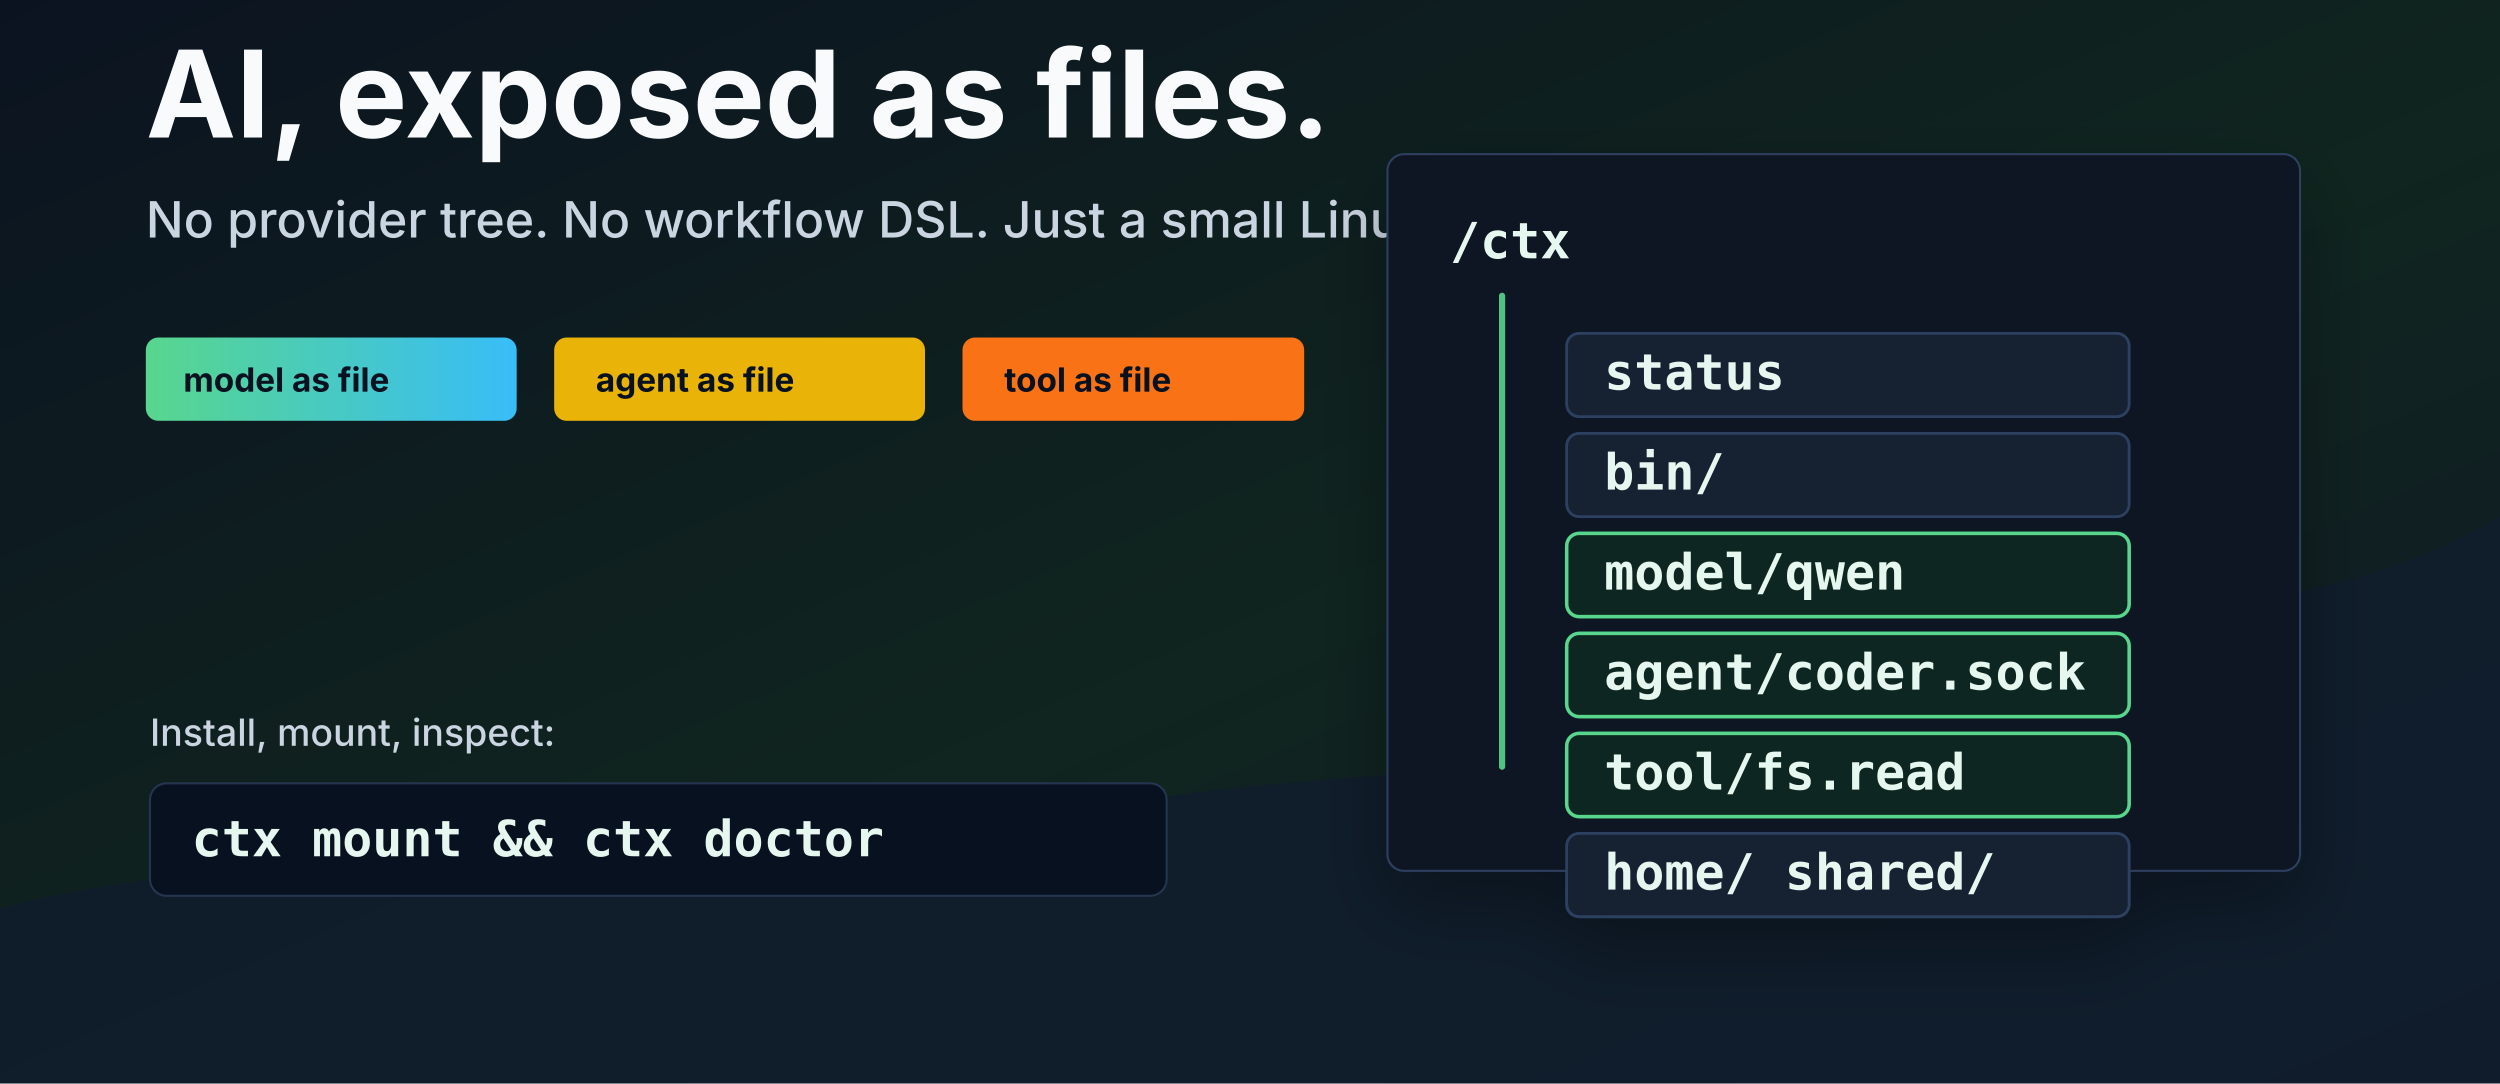
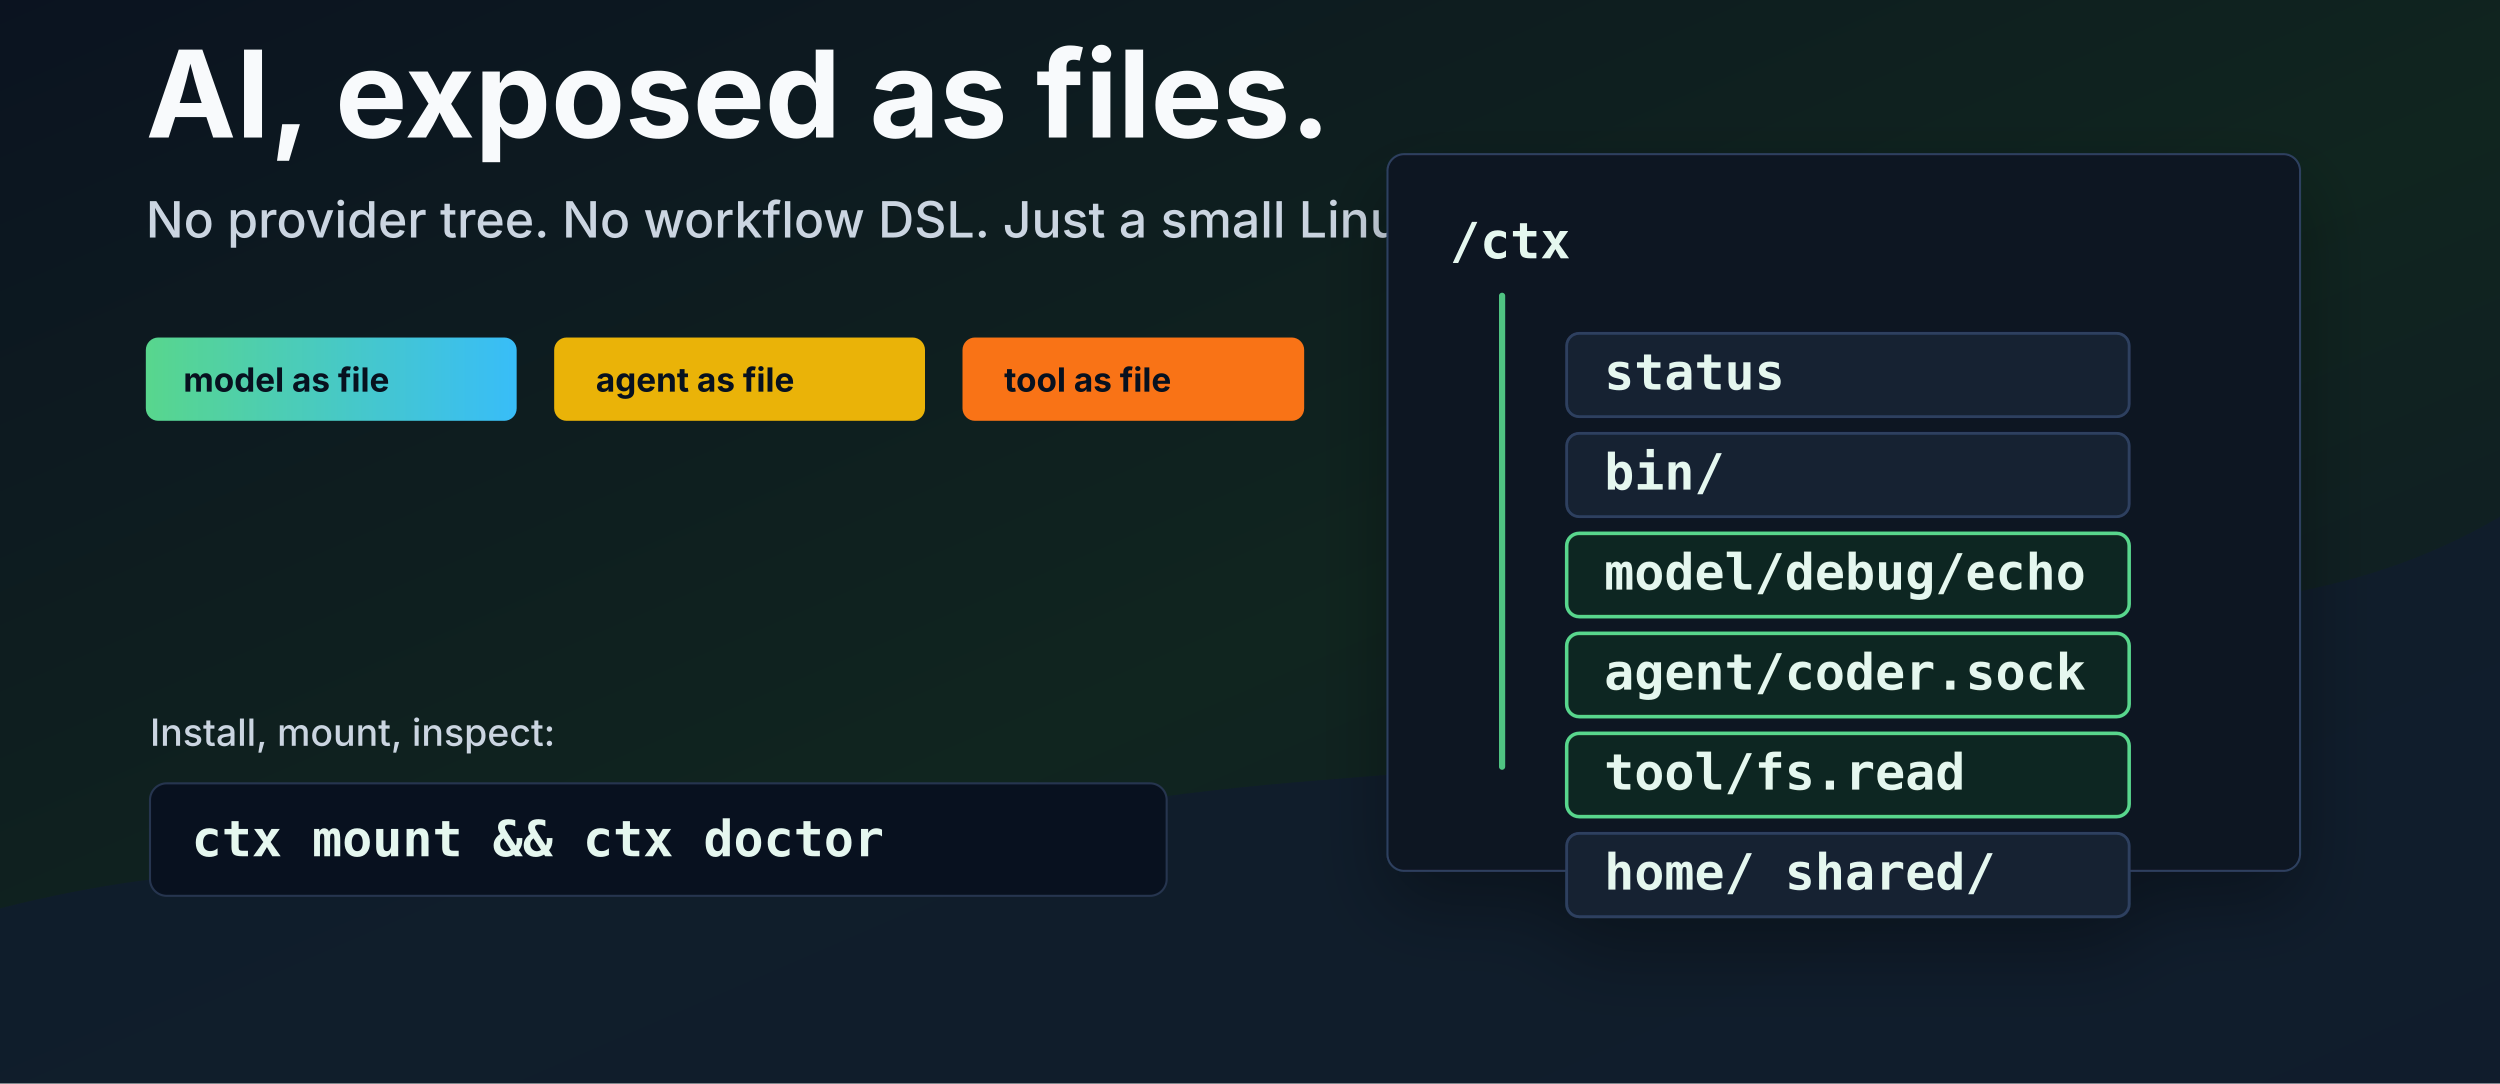
<svg xmlns="http://www.w3.org/2000/svg" width="1200" height="520" viewBox="0 0 1200 520" role="img" aria-labelledby="title desc">
  <defs>
    <linearGradient id="bg" x1="0" x2="1" y1="0" y2="1">
      <stop offset="0" stop-color="#0b1320" />
      <stop offset="0.55" stop-color="#10251f" />
      <stop offset="1" stop-color="#111827" />
    </linearGradient>
    <linearGradient id="accent" x1="0" x2="1">
      <stop offset="0" stop-color="#58d68d" />
      <stop offset="1" stop-color="#38bdf8" />
    </linearGradient>
    <filter id="soft" x="-20%" y="-20%" width="140%" height="140%">
      <feDropShadow dx="0" dy="16" stdDeviation="18" flood-color="#000" flood-opacity="0.32" />
    </filter>
    <style>
      .title{font:700 58px system-ui,-apple-system,Segoe UI,sans-serif;fill:#f8fafc;letter-spacing:0}
      .sub{font:500 24px system-ui,-apple-system,Segoe UI,sans-serif;fill:#cbd5e1;letter-spacing:0}
      .mono{font:600 24px ui-monospace,SFMono-Regular,Menlo,Consolas,monospace;fill:#e5f7ef}
      .small{font:500 18px system-ui,-apple-system,Segoe UI,sans-serif;fill:#cbd5e1}
      .tag{font:700 16px system-ui,-apple-system,Segoe UI,sans-serif;fill:#07111f}
      .node{fill:#142033;stroke:#2d405f;stroke-width:1.4}
      .hot{fill:#102820;stroke:#58d68d;stroke-width:1.7}
      .line{stroke:#58d68d;stroke-width:3;stroke-linecap:round;opacity:.9}
      .muted{fill:#8aa0b8}
    </style>
  </defs>
  <rect width="1200" height="520" fill="url(#bg)" />
  <path d="M0 436 C188 388 280 454 438 408 C612 357 710 389 851 335 C1005 277 1094 310 1200 248 L1200 520 L0 520 Z" fill="#0f1d2c" opacity=".9" />
  <g transform="translate(70 66)">
    <text class="title" x="0" y="0">AI, exposed as files.</text>
    <text class="sub" x="0" y="48">No provider tree. No workflow DSL. Just a small Linux ABI at /ctx.</text>
    <g transform="translate(0 96)">
      <rect width="178" height="40" rx="6" fill="url(#accent)" />
      <text class="tag" x="18" y="26">model as file</text>
      <rect x="196" width="178" height="40" rx="6" fill="#eab308" />
      <text class="tag" x="216" y="26">agent as file</text>
      <rect x="392" width="164" height="40" rx="6" fill="#f97316" />
      <text class="tag" x="412" y="26">tool as file</text>
    </g>
  </g>
  <g transform="translate(666 74)" filter="url(#soft)">
    <rect x="0" y="0" width="438" height="344" rx="8" fill="#0b1220" stroke="#2d405f" />
    <text class="mono" x="30" y="50">/ctx</text>
    <line class="line" x1="55" y1="68" x2="55" y2="294" />
    <g transform="translate(86 86)">
      <rect class="node" width="270" height="40" rx="6" />
      <text class="mono" x="18" y="27">status</text>
      <rect class="node" y="48" width="270" height="40" rx="6" />
      <text class="mono" x="18" y="75">bin/</text>
      <rect class="hot" y="96" width="270" height="40" rx="6" />
-       <text class="mono" x="18" y="123">model/qwen</text>
+       <text class="mono" x="18" y="123">model/debug/echo</text>
      <rect class="hot" y="144" width="270" height="40" rx="6" />
      <text class="mono" x="18" y="171">agent/coder.sock</text>
      <rect class="hot" y="192" width="270" height="40" rx="6" />
      <text class="mono" x="18" y="219">tool/fs.read</text>
      <rect class="node" y="240" width="270" height="40" rx="6" />
      <text class="mono" x="18" y="267">home/ shared/</text>
    </g>
  </g>
  <g transform="translate(72 358)">
    <text class="small" x="0" y="0">Install, mount, inspect:</text>
    <rect x="0" y="18" width="488" height="54" rx="8" fill="#08111f" stroke="#26354f" />
    <text class="mono" x="20" y="53">ctx mount  &amp;&amp;  ctx doctor</text>
  </g>
</svg>
